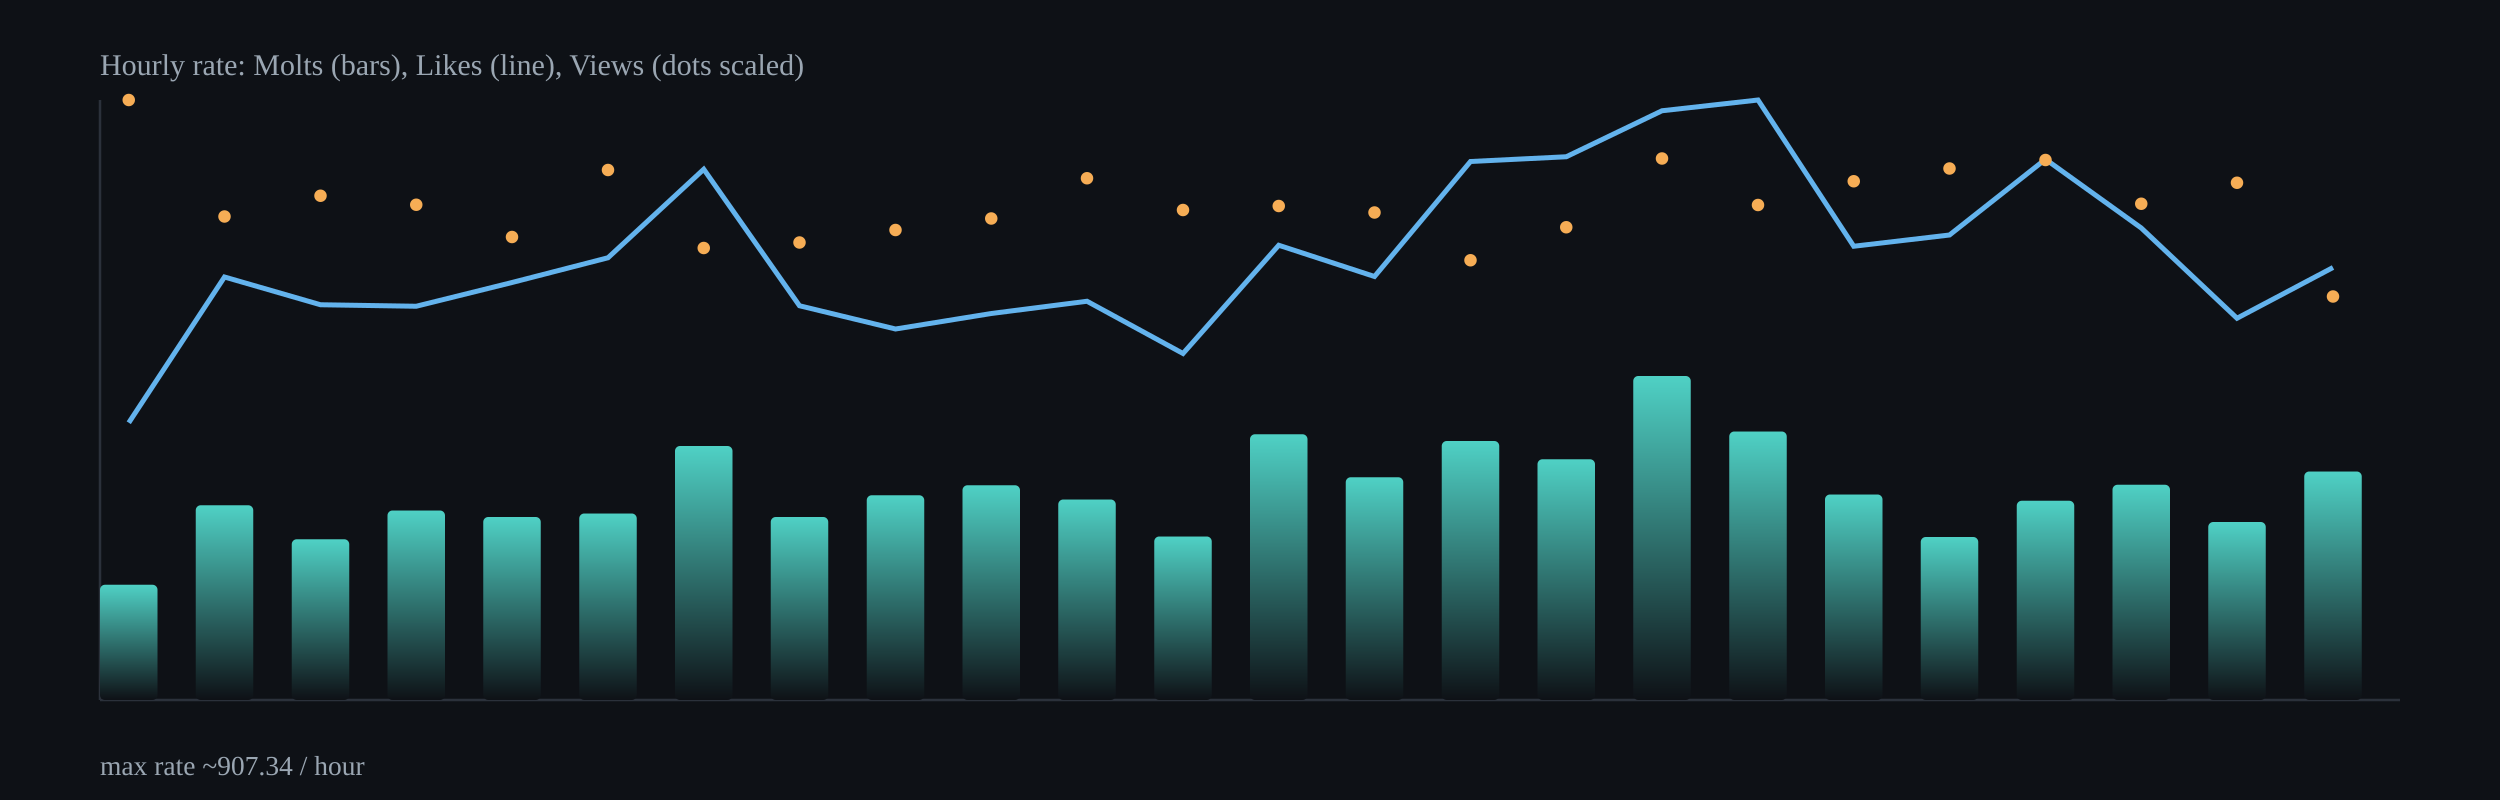
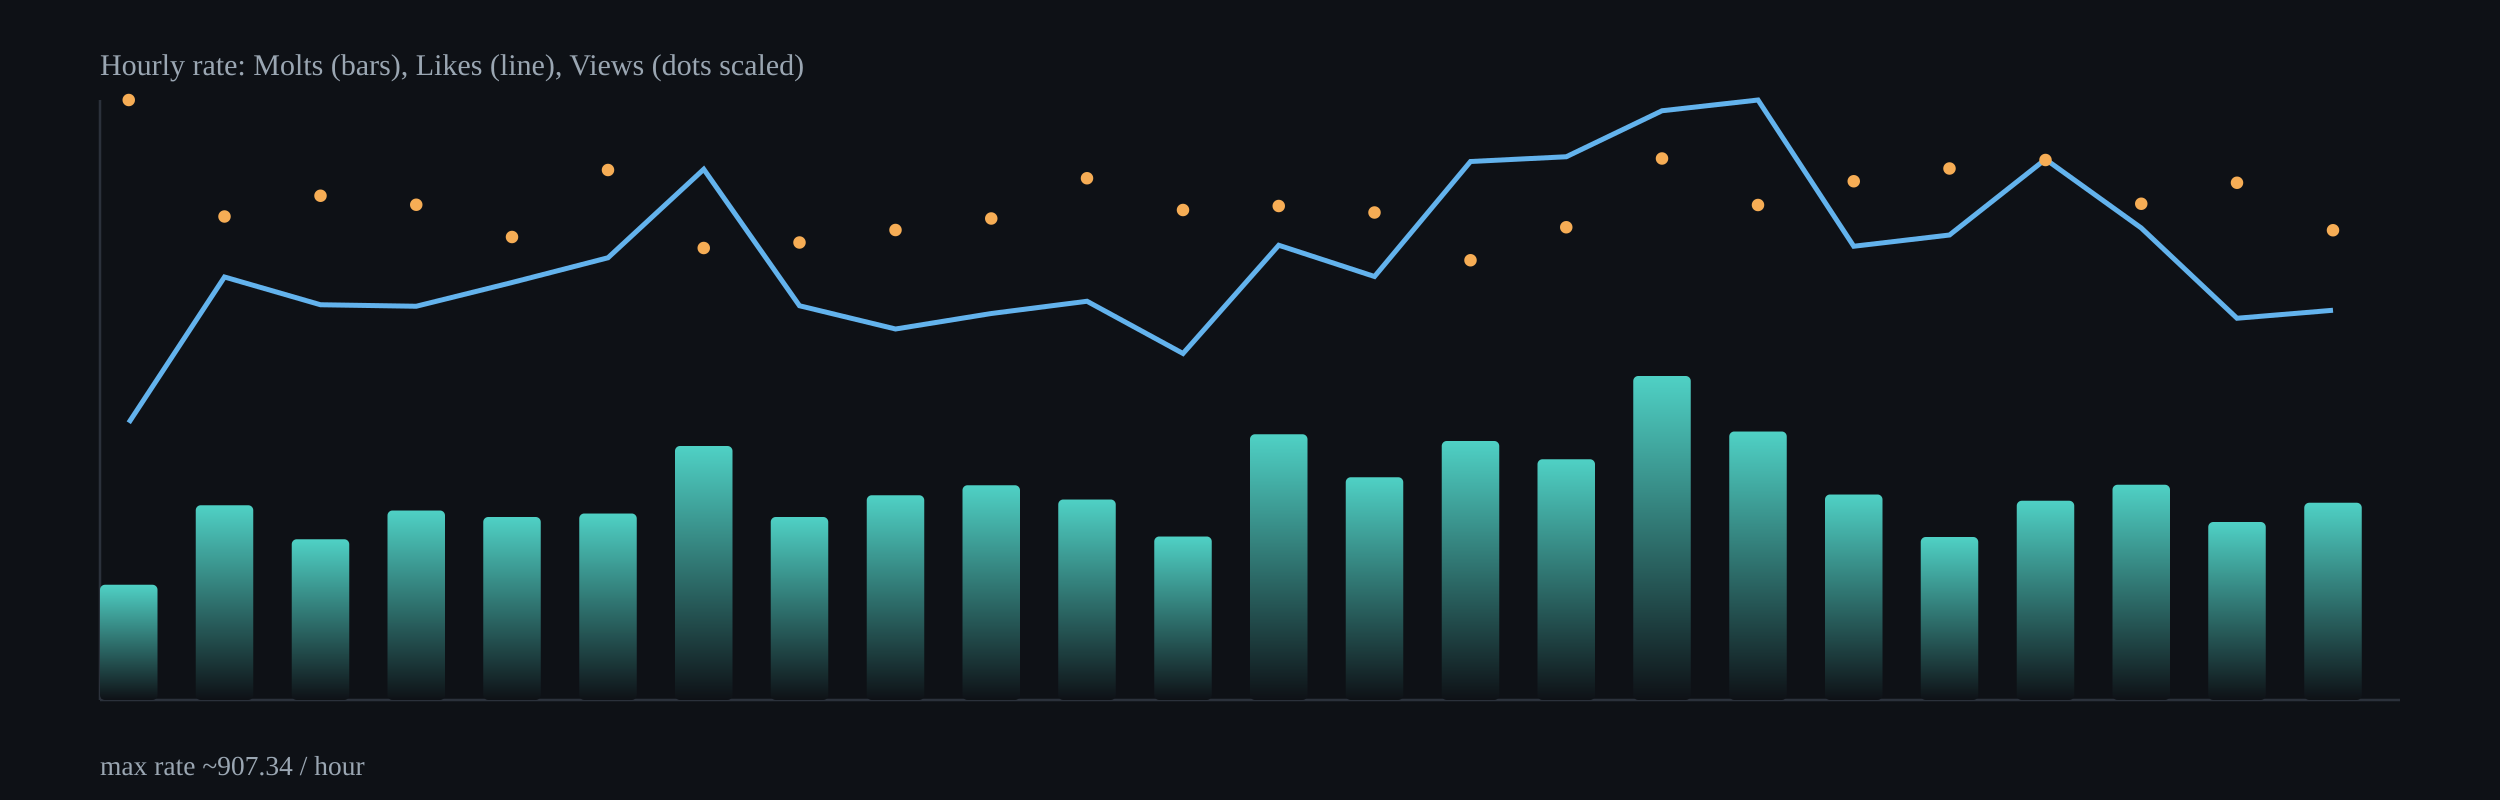
<svg xmlns="http://www.w3.org/2000/svg" width="1000" height="320" viewBox="0 0 1000 320">
  <defs>
    <linearGradient id="barGrad" x1="0" x2="0" y1="0" y2="1">
      <stop offset="0%" stop-color="#4fd1c5" />
      <stop offset="100%" stop-color="#0e1116" />
    </linearGradient>
  </defs>
  <rect x="0" y="0" width="1000" height="320" fill="#0e1116" />
  <g stroke="#2b313b" stroke-width="1">
    <line x1="40" y1="280" x2="960" y2="280" />
    <line x1="40" y1="40" x2="40" y2="280" />
  </g>
  <rect x="40.0" y="233.9" width="23.0" height="46.1" rx="2" fill="url(#barGrad)" />
  <rect x="78.3" y="202.1" width="23.0" height="77.9" rx="2" fill="url(#barGrad)" />
  <rect x="116.7" y="215.7" width="23.0" height="64.3" rx="2" fill="url(#barGrad)" />
  <rect x="155.0" y="204.2" width="23.0" height="75.8" rx="2" fill="url(#barGrad)" />
  <rect x="193.3" y="206.8" width="23.0" height="73.2" rx="2" fill="url(#barGrad)" />
  <rect x="231.7" y="205.4" width="23.0" height="74.6" rx="2" fill="url(#barGrad)" />
  <rect x="270.0" y="178.4" width="23.0" height="101.6" rx="2" fill="url(#barGrad)" />
  <rect x="308.3" y="206.8" width="23.0" height="73.2" rx="2" fill="url(#barGrad)" />
  <rect x="346.7" y="198.1" width="23.0" height="81.9" rx="2" fill="url(#barGrad)" />
  <rect x="385.0" y="194.1" width="23.0" height="85.9" rx="2" fill="url(#barGrad)" />
  <rect x="423.3" y="199.8" width="23.0" height="80.2" rx="2" fill="url(#barGrad)" />
  <rect x="461.7" y="214.6" width="23.0" height="65.4" rx="2" fill="url(#barGrad)" />
  <rect x="500.0" y="173.7" width="23.0" height="106.3" rx="2" fill="url(#barGrad)" />
  <rect x="538.3" y="190.9" width="23.0" height="89.1" rx="2" fill="url(#barGrad)" />
  <rect x="576.7" y="176.4" width="23.0" height="103.6" rx="2" fill="url(#barGrad)" />
  <rect x="615.0" y="183.7" width="23.0" height="96.3" rx="2" fill="url(#barGrad)" />
  <rect x="653.3" y="150.4" width="23.0" height="129.6" rx="2" fill="url(#barGrad)" />
  <rect x="691.7" y="172.6" width="23.0" height="107.4" rx="2" fill="url(#barGrad)" />
  <rect x="730.0" y="197.8" width="23.0" height="82.2" rx="2" fill="url(#barGrad)" />
  <rect x="768.3" y="214.8" width="23.0" height="65.2" rx="2" fill="url(#barGrad)" />
  <rect x="806.7" y="200.3" width="23.0" height="79.7" rx="2" fill="url(#barGrad)" />
  <rect x="845.0" y="193.9" width="23.0" height="86.1" rx="2" fill="url(#barGrad)" />
  <rect x="883.3" y="208.8" width="23.0" height="71.2" rx="2" fill="url(#barGrad)" />
-   <rect x="921.7" y="188.6" width="23.0" height="91.4" rx="2" fill="url(#barGrad)" />
-   <polyline fill="none" stroke="#63b3ed" stroke-width="2" points="51.5,169.1 89.8,110.8 128.2,121.9 166.5,122.5 204.8,113.0 243.2,103.1 281.5,67.7 319.8,122.3 358.2,131.6 396.5,125.4 434.8,120.5 473.2,141.4 511.5,98.1 549.8,110.6 588.2,64.6 626.5,62.7 664.8,44.3 703.2,40.0 741.5,98.5 779.8,94.0 818.2,63.7 856.5,91.2 894.8,127.3 933.2,107.0" />
+   <rect x="921.7" y="201.1" width="23.0" height="78.9" rx="2" fill="url(#barGrad)" />
+   <polyline fill="none" stroke="#63b3ed" stroke-width="2" points="51.5,169.1 89.8,110.8 128.2,121.9 166.5,122.5 204.8,113.0 243.2,103.1 281.5,67.7 319.8,122.3 358.2,131.6 396.5,125.4 434.8,120.5 473.2,141.4 511.5,98.1 549.8,110.6 588.2,64.6 626.5,62.7 664.8,44.3 703.2,40.0 741.5,98.5 779.8,94.0 818.2,63.7 856.5,91.2 894.8,127.3 933.2,124.1" />
  <circle cx="51.5" cy="40.0" r="2.5" fill="#f6ad55" />
  <circle cx="89.8" cy="86.6" r="2.5" fill="#f6ad55" />
  <circle cx="128.2" cy="78.3" r="2.5" fill="#f6ad55" />
  <circle cx="166.5" cy="81.9" r="2.5" fill="#f6ad55" />
  <circle cx="204.8" cy="94.8" r="2.5" fill="#f6ad55" />
  <circle cx="243.2" cy="68.0" r="2.5" fill="#f6ad55" />
  <circle cx="281.5" cy="99.2" r="2.5" fill="#f6ad55" />
  <circle cx="319.8" cy="97.0" r="2.5" fill="#f6ad55" />
  <circle cx="358.2" cy="92.0" r="2.5" fill="#f6ad55" />
  <circle cx="396.5" cy="87.4" r="2.5" fill="#f6ad55" />
  <circle cx="434.8" cy="71.3" r="2.5" fill="#f6ad55" />
  <circle cx="473.2" cy="84.0" r="2.5" fill="#f6ad55" />
  <circle cx="511.5" cy="82.4" r="2.5" fill="#f6ad55" />
  <circle cx="549.8" cy="85.0" r="2.5" fill="#f6ad55" />
  <circle cx="588.2" cy="104.1" r="2.5" fill="#f6ad55" />
  <circle cx="626.5" cy="90.9" r="2.5" fill="#f6ad55" />
  <circle cx="664.8" cy="63.4" r="2.5" fill="#f6ad55" />
  <circle cx="703.2" cy="82.0" r="2.5" fill="#f6ad55" />
  <circle cx="741.5" cy="72.5" r="2.5" fill="#f6ad55" />
  <circle cx="779.8" cy="67.4" r="2.5" fill="#f6ad55" />
  <circle cx="818.2" cy="64.0" r="2.5" fill="#f6ad55" />
  <circle cx="856.5" cy="81.5" r="2.5" fill="#f6ad55" />
  <circle cx="894.8" cy="73.1" r="2.5" fill="#f6ad55" />
-   <circle cx="933.2" cy="118.6" r="2.5" fill="#f6ad55" />
+   <circle cx="933.2" cy="92.1" r="2.5" fill="#f6ad55" />
  <text x="40" y="30" fill="#9aa6b2" font-size="12">Hourly rate: Molts (bars), Likes (line), Views (dots scaled)</text>
  <text x="40" y="310" fill="#9aa6b2" font-size="11">max rate ~907.34 / hour</text>
</svg>
